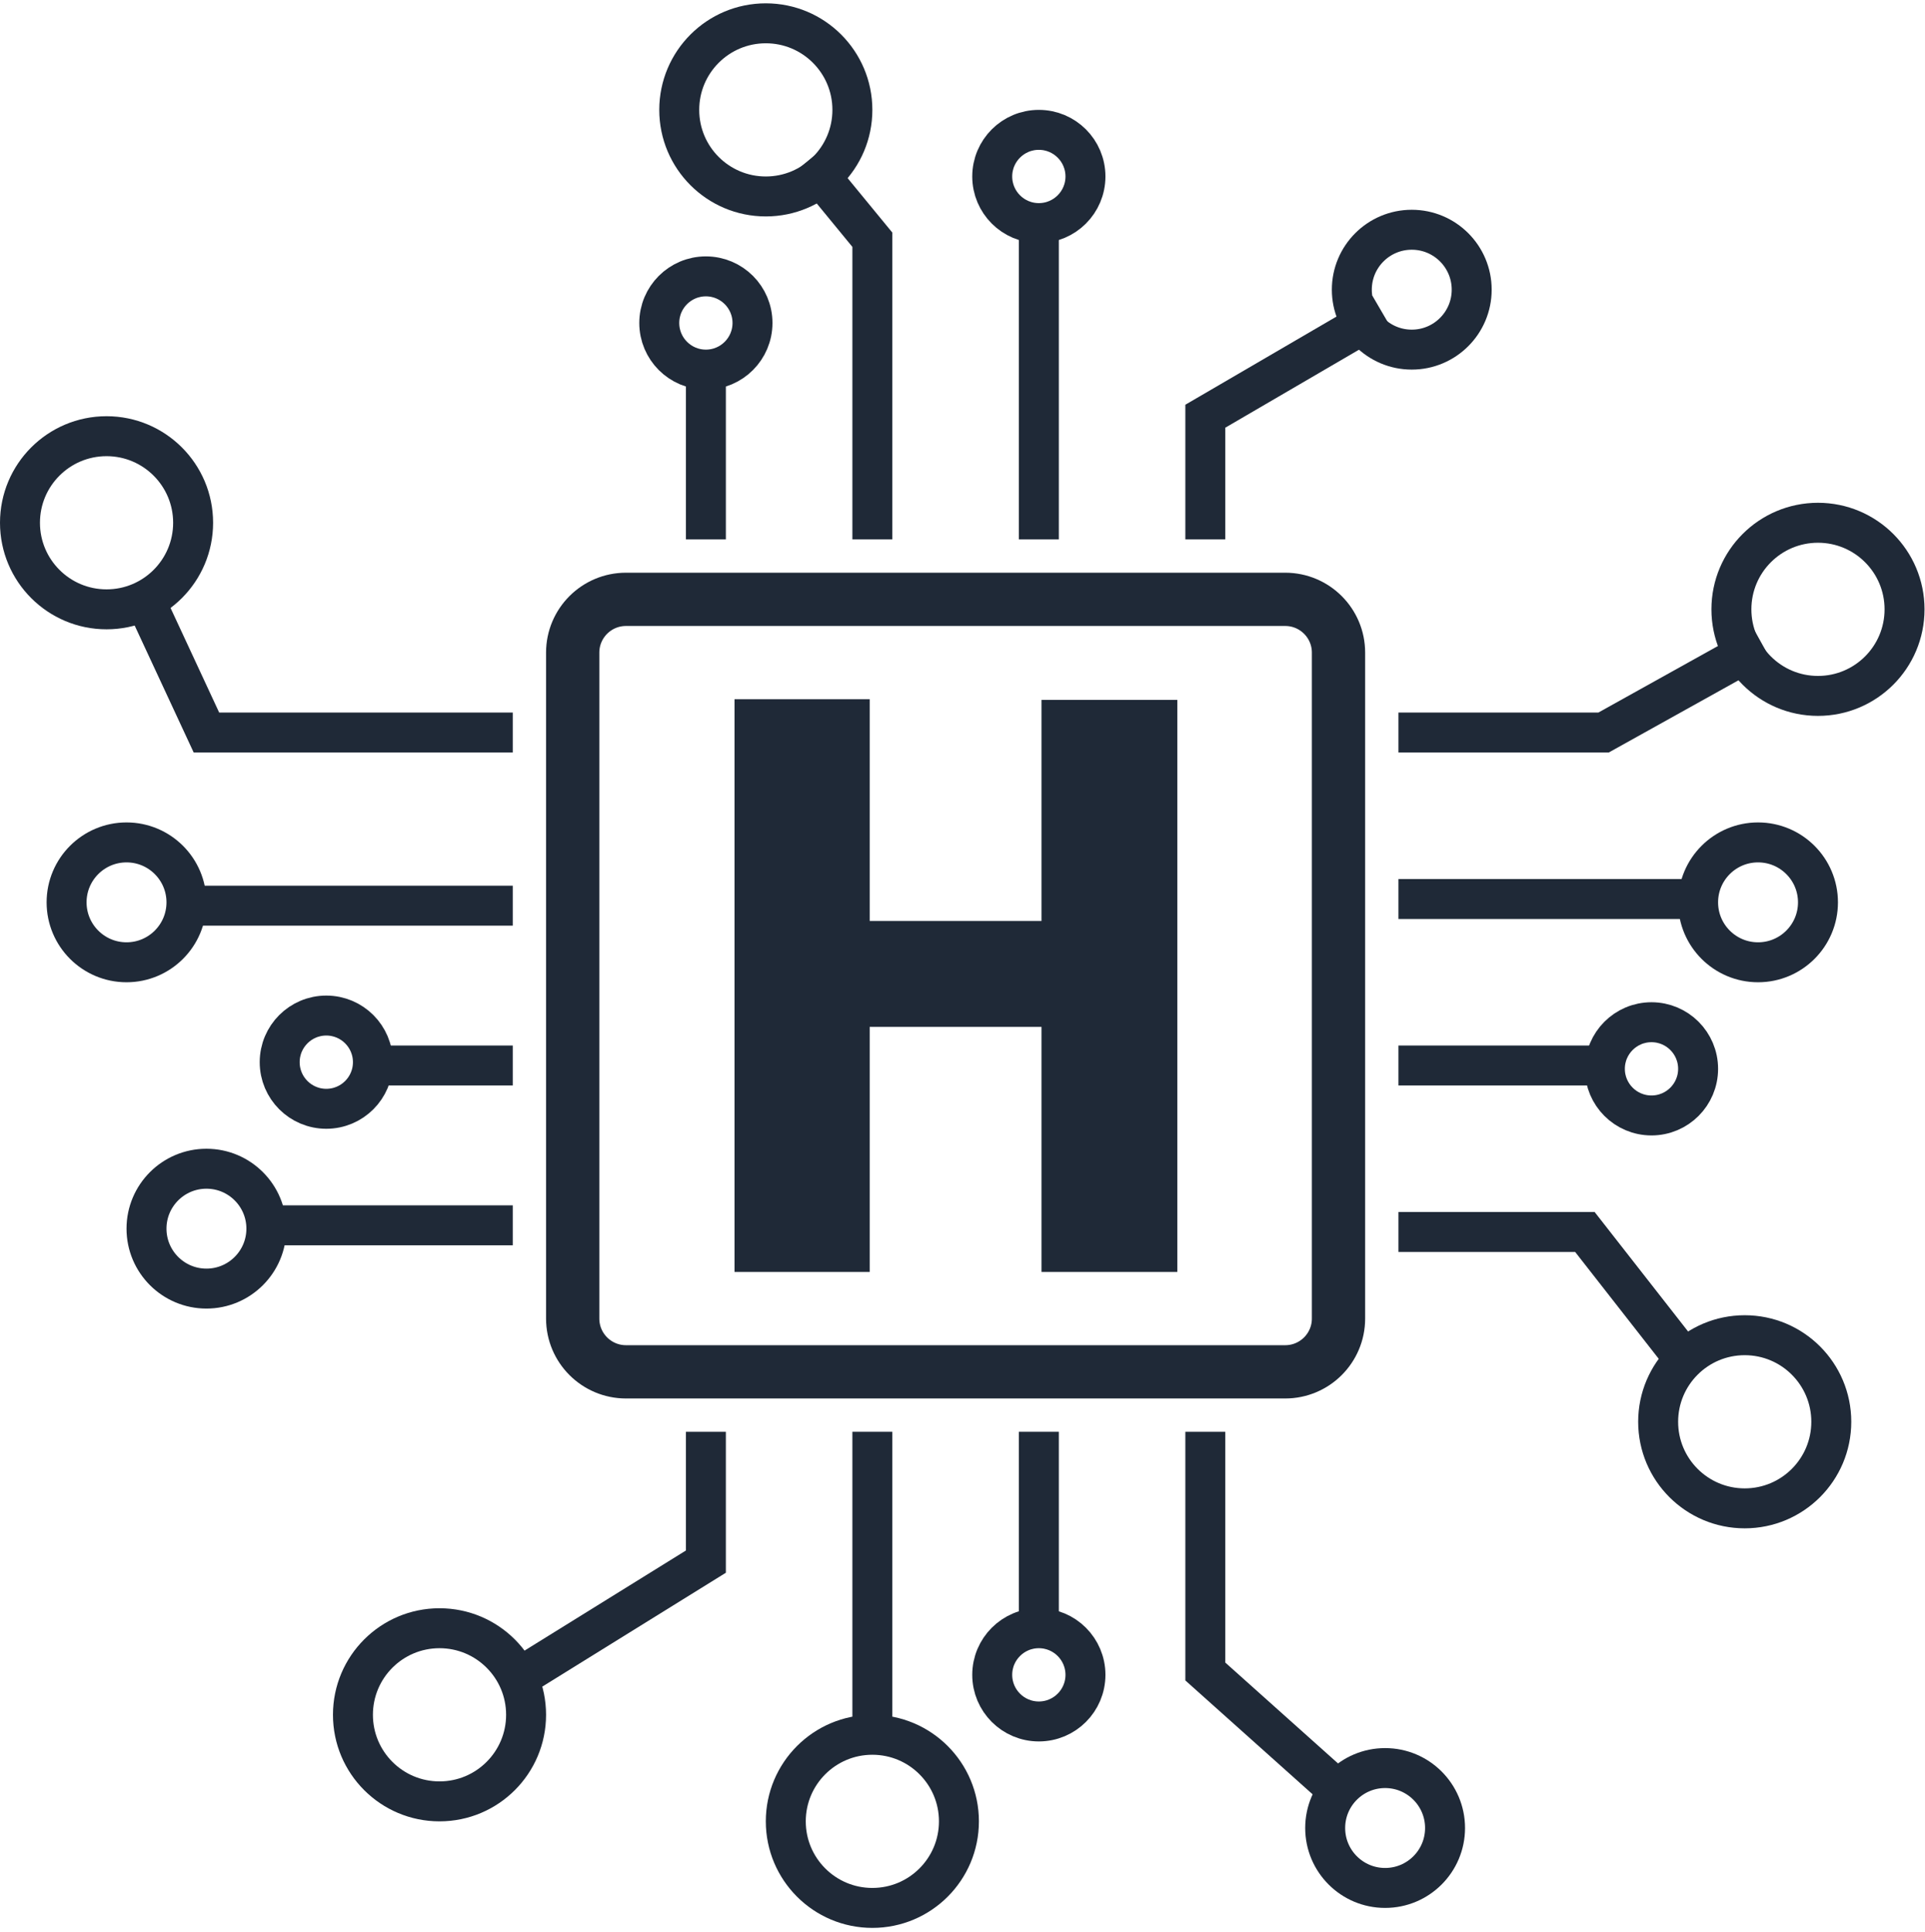
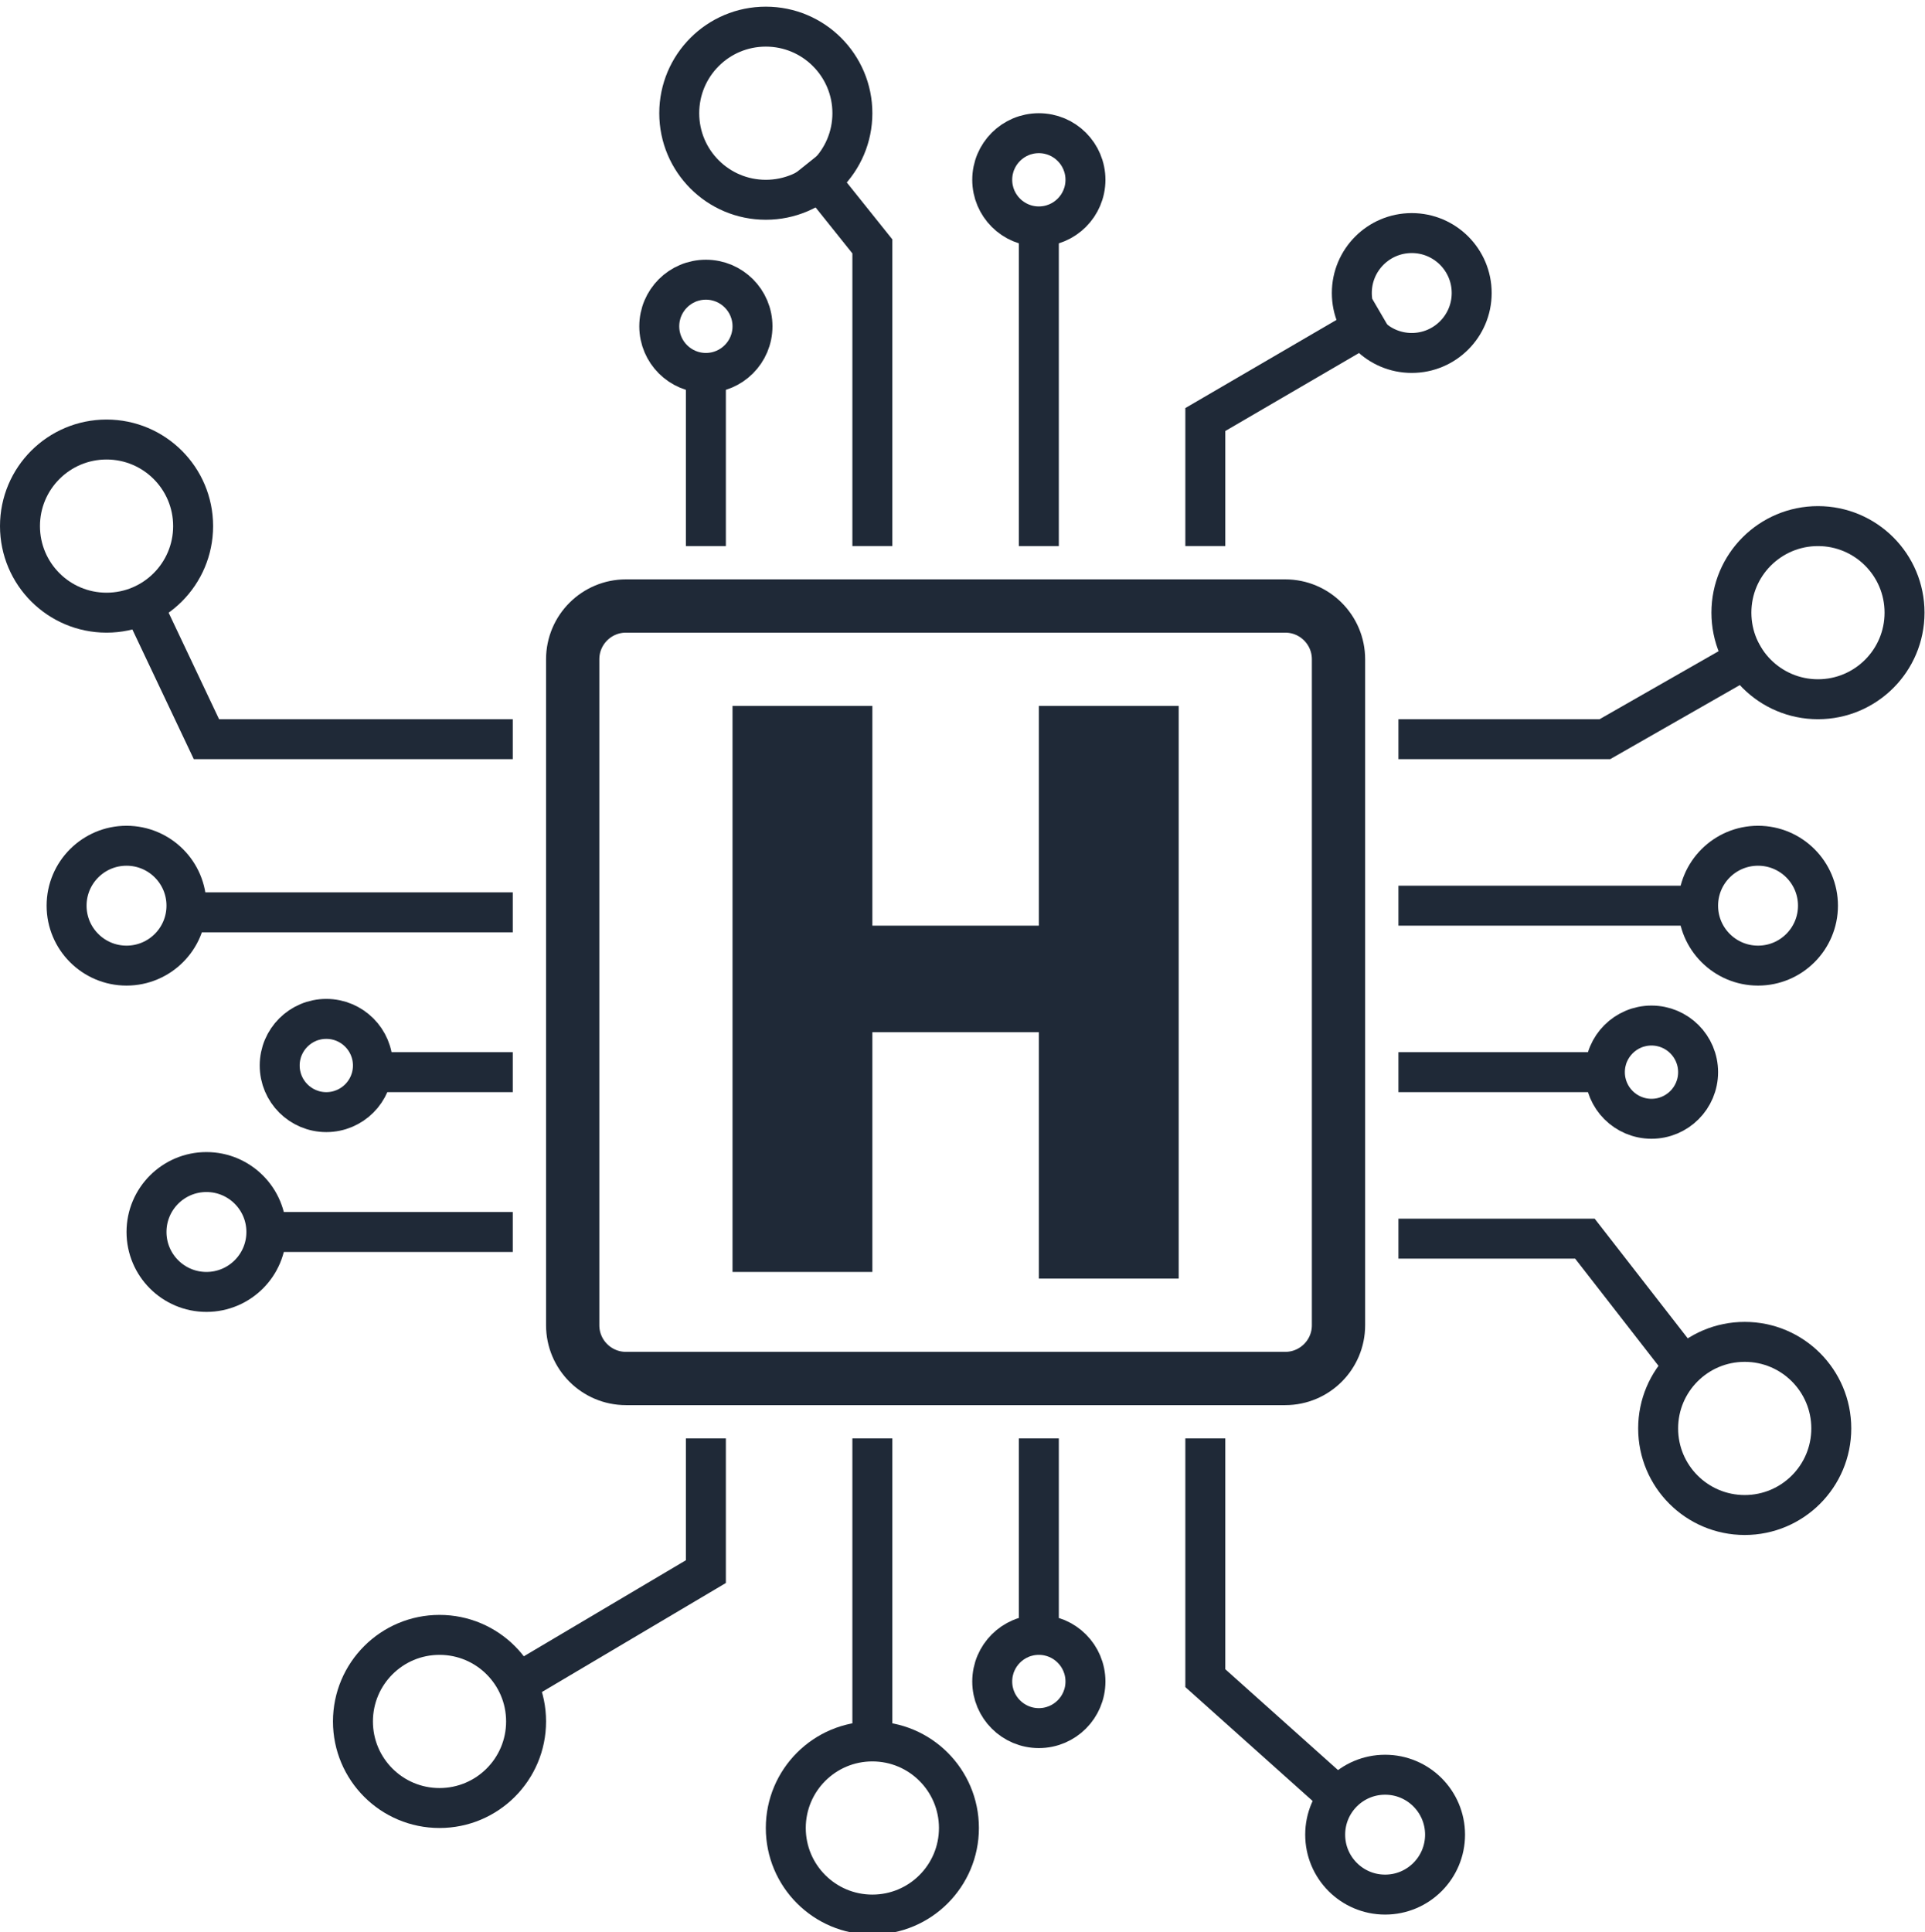
<svg xmlns="http://www.w3.org/2000/svg" viewBox="0 0 289 290">
-   <g fill="none" fill-rule="evenodd" transform="translate(0 .5)">
+   <g fill="none" fill-rule="evenodd" transform="translate(0 1)">
    <g stroke="#1F2937" stroke-width="6" transform="translate(0 62)">
-       <path stroke-linecap="square" d="M22.4 29 31 47.5h43" />
+       <path stroke-linecap="square" d="m22 29 9 19h43" />
      <circle cx="16" cy="16" r="13" />
    </g>
    <g stroke="#1F2937" stroke-width="6" transform="translate(7 123)">
-       <path stroke-linecap="square" d="M25 12.5h42" />
+       <path stroke-linecap="square" d="M25 13h42" />
      <circle cx="12" cy="12" r="9" />
    </g>
    <g stroke="#1F2937" stroke-width="6" transform="translate(39 149)">
-       <path stroke-linecap="square" d="M22 10.5h13" />
+       <path stroke-linecap="square" d="M22 11h13" />
      <circle cx="10" cy="10" r="7" />
    </g>
    <g stroke="#1F2937" stroke-width="6" transform="translate(19 172)">
-       <path stroke-linecap="square" d="M24 11.5h31" />
+       <path stroke-linecap="square" d="M24 12h31" />
      <circle cx="12" cy="12" r="9" />
    </g>
-     <g stroke="#1F2937" stroke-width="6" transform="translate(50 217.5)">
-       <path stroke-linecap="square" d="M56 0v16.5L29.4 33" />
+     <g stroke="#1F2937" stroke-width="6" transform="translate(50 218)">
+       <path stroke-linecap="square" d="M56 0v17L29 33" />
      <circle cx="16" cy="39.5" r="13" />
    </g>
-     <g stroke="#1F2937" stroke-width="6" transform="translate(115 217.5)">
+     <g stroke="#1F2937" stroke-width="6" transform="translate(115 218)">
      <path stroke-linecap="square" d="M16 0v39" />
      <circle cx="16" cy="55.5" r="13" />
    </g>
-     <g stroke="#1F2937" stroke-width="6" transform="translate(146 217.5)">
+     <g stroke="#1F2937" stroke-width="6" transform="translate(146 218)">
      <path stroke-linecap="square" d="M10 0v21" />
      <circle cx="10" cy="33.5" r="7" />
    </g>
-     <g stroke="#1F2937" stroke-width="6" transform="translate(181 217.5)">
+     <g stroke="#1F2937" stroke-width="6" transform="translate(181 218)">
      <path stroke-linecap="square" d="M0 0v33l19 17" />
      <circle cx="27" cy="56.5" r="9" />
    </g>
-     <g stroke="#1F2937" stroke-width="6" transform="translate(213 184.5)">
-       <path stroke-linecap="square" d="M0 0h25l14 17.9" />
+     <g stroke="#1F2937" stroke-width="6" transform="translate(213 185)">
+       <path stroke-linecap="square" d="M0 0h25l14 18" />
      <circle cx="49" cy="28.5" r="13" />
    </g>
    <g stroke="#1F2937" stroke-width="6" transform="translate(213 150)">
-       <path stroke-linecap="square" d="M0 9.5h25" />
+       <path stroke-linecap="square" d="M0 10h25" />
      <circle cx="35" cy="10" r="7" />
    </g>
    <g stroke="#1F2937" stroke-width="6" transform="translate(213 123)">
-       <path stroke-linecap="square" d="M0 11.5h39" />
+       <path stroke-linecap="square" d="M0 12h39" />
      <circle cx="51" cy="12" r="9" />
    </g>
    <g stroke="#1F2937" stroke-width="6" transform="translate(213 75)">
-       <path stroke-linecap="square" d="M0 34.5h27.8L49 22.7" />
+       <path stroke-linecap="square" d="M0 35h28l21-12" />
      <circle cx="60" cy="16" r="13" />
    </g>
    <g stroke="#1F2937" stroke-width="6" transform="translate(181 31)">
-       <path stroke-linecap="square" d="M24 17 0 31v15.5" />
+       <path stroke-linecap="square" d="M24 17 0 31v16" />
      <circle cx="31" cy="12" r="9" />
    </g>
    <g stroke="#1F2937" stroke-width="6" transform="translate(146 16)">
-       <path stroke-linecap="square" d="M10 19.5v42" />
+       <path stroke-linecap="square" d="M10 20v42" />
      <circle cx="10" cy="10" r="7" />
    </g>
    <g stroke="#1F2937" stroke-width="6" transform="translate(99)">
-       <path stroke-linecap="square" d="m24.2 26 7.8 9.5v42" />
+       <path stroke-linecap="square" d="m24 26 8 10v42" />
      <circle cx="16" cy="16" r="13" />
    </g>
    <g stroke="#1F2937" stroke-width="6" transform="translate(96 38)">
-       <path stroke-linecap="square" d="M10 20.5v19" />
+       <path stroke-linecap="square" d="M10 21v19" />
      <circle cx="10" cy="10" r="7" />
    </g>
-     <rect width="115" height="116" x="86" y="89.5" stroke="#1F2937" stroke-width="8" rx="8" />
-     <path fill="#1F2937" fill-rule="nonzero" d="M156.4 153.7h-25.8v36.8h-20.3v-86h20.3v33.3h25.8v-33.2h20.4v85.9h-20.4z" />
+     <rect width="115" height="116" x="86" y="90" stroke="#1F2937" stroke-width="8" rx="8" />
+     <path fill="#1F2937" fill-rule="nonzero" d="M156 154h-25v36h-21v-85h21v33h25v-33h21v86h-21z" />
  </g>
</svg>
